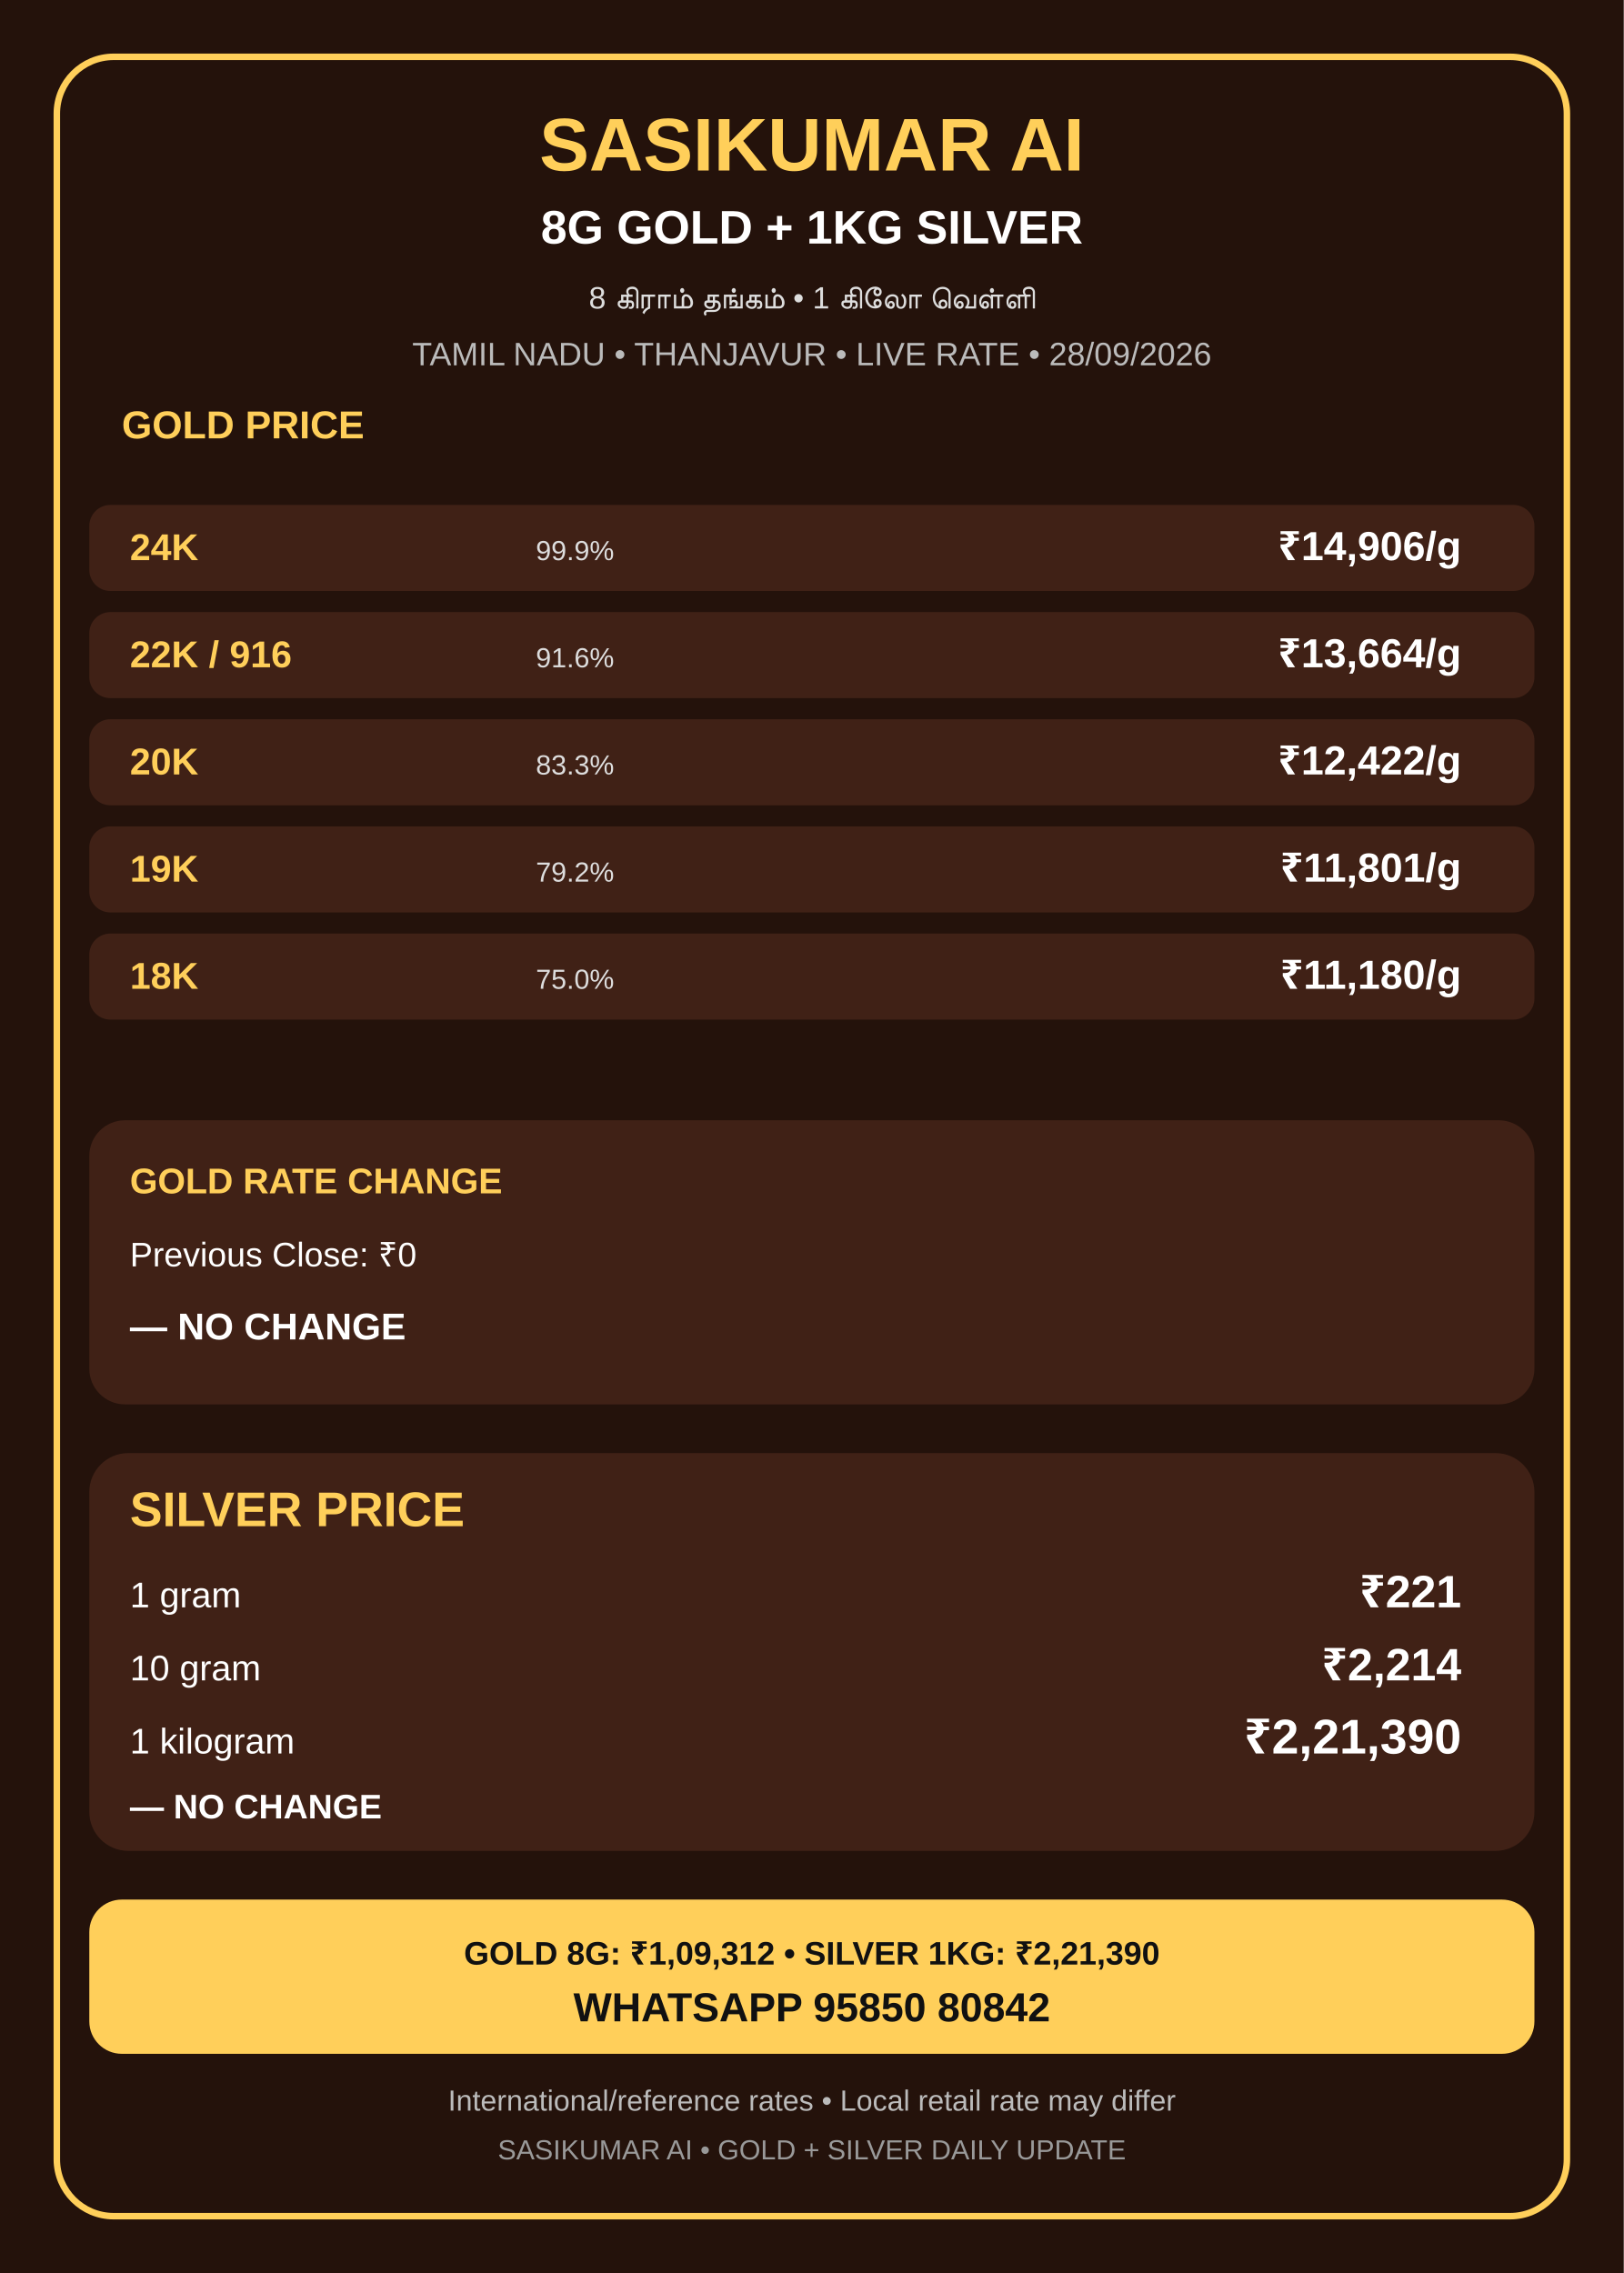
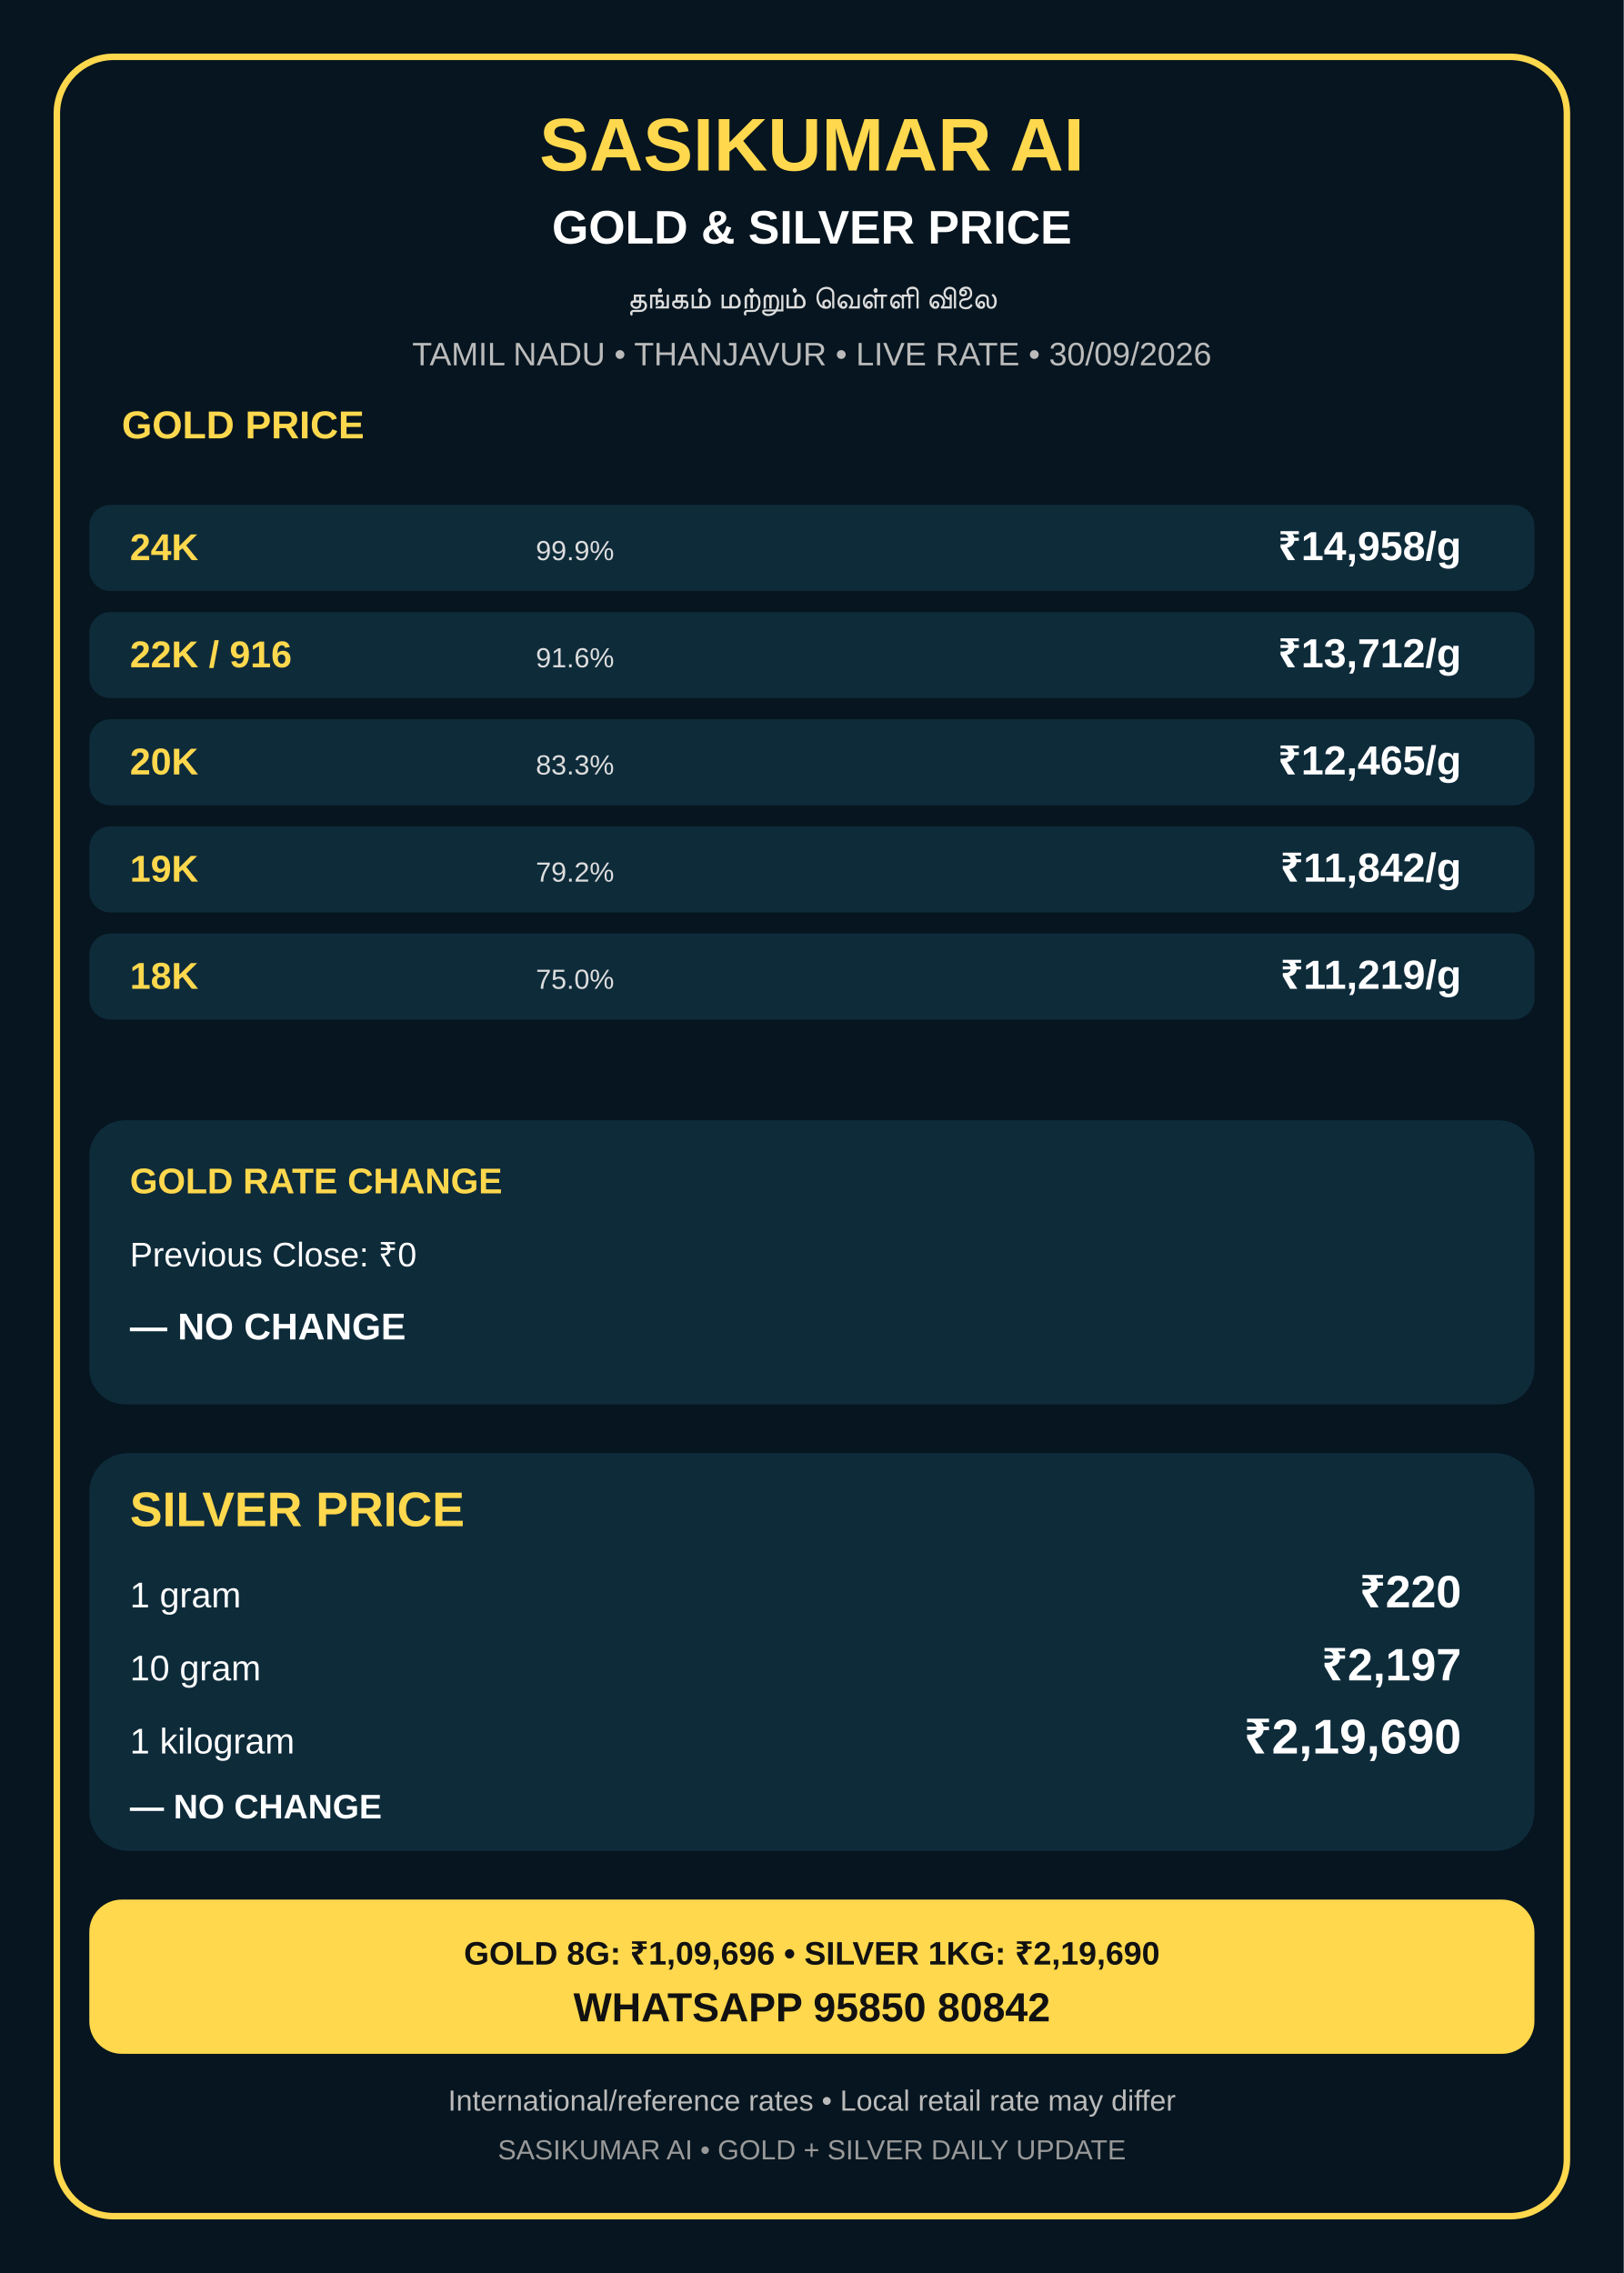
<svg xmlns="http://www.w3.org/2000/svg" width="1000" height="1400" viewBox="0 0 1000 1400">
-   <rect width="1000" height="1400" fill="#24120b" />
-   <rect x="35" y="35" width="930" height="1330" rx="35" fill="none" stroke="#ffcf5a" stroke-width="4" />
-   <text x="500" y="105" text-anchor="middle" font-family="Arial,sans-serif" font-size="46" font-weight="900" fill="#ffcf5a">SASIKUMAR AI</text>
-   <text x="500" y="150" text-anchor="middle" font-family="Arial,sans-serif" font-size="29" font-weight="800" fill="#ffffff">8G GOLD + 1KG SILVER</text>
-   <text x="500" y="190" text-anchor="middle" font-family="Arial,sans-serif" font-size="19" fill="#dddddd">8 கிராம் தங்கம் • 1 கிலோ வெள்ளி</text>
-   <text x="500" y="225" text-anchor="middle" font-family="Arial,sans-serif" font-size="20" fill="#bbbbbb">TAMIL NADU • THANJAVUR • LIVE RATE • 28/09/2026</text>
-   <text x="75" y="270" font-family="Arial,sans-serif" font-size="24" font-weight="900" fill="#ffcf5a">GOLD PRICE</text>
-   <rect x="55" y="311" width="890" height="53" rx="13" fill="#402116" />
-   <text x="80" y="345" font-family="Arial,sans-serif" font-size="23" font-weight="700" fill="#ffcf5a">24K</text>
+   <rect width="1000" height="1400" fill="#06151f" />
+   <rect x="35" y="35" width="930" height="1330" rx="35" fill="none" stroke="#ffd84d" stroke-width="4" />
+   <text x="500" y="105" text-anchor="middle" font-family="Arial,sans-serif" font-size="46" font-weight="900" fill="#ffd84d">SASIKUMAR AI</text>
+   <text x="500" y="150" text-anchor="middle" font-family="Arial,sans-serif" font-size="29" font-weight="800" fill="#ffffff">GOLD &amp; SILVER PRICE</text>
+   <text x="500" y="190" text-anchor="middle" font-family="Arial,sans-serif" font-size="19" fill="#dddddd">தங்கம் மற்றும் வெள்ளி விலை</text>
+   <text x="500" y="225" text-anchor="middle" font-family="Arial,sans-serif" font-size="20" fill="#bbbbbb">TAMIL NADU • THANJAVUR • LIVE RATE • 30/09/2026</text>
+   <text x="75" y="270" font-family="Arial,sans-serif" font-size="24" font-weight="900" fill="#ffd84d">GOLD PRICE</text>
+   <rect x="55" y="311" width="890" height="53" rx="13" fill="#0e2b3a" />
+   <text x="80" y="345" font-family="Arial,sans-serif" font-size="23" font-weight="700" fill="#ffd84d">24K</text>
  <text x="330" y="345" font-family="Arial,sans-serif" font-size="17" fill="#dddddd">99.9%</text>
-   <text x="900" y="345" text-anchor="end" font-family="Arial,sans-serif" font-size="25" font-weight="700" fill="#ffffff">₹14,906/g</text>
-   <rect x="55" y="377" width="890" height="53" rx="13" fill="#402116" />
-   <text x="80" y="411" font-family="Arial,sans-serif" font-size="23" font-weight="700" fill="#ffcf5a">22K / 916</text>
+   <text x="900" y="345" text-anchor="end" font-family="Arial,sans-serif" font-size="25" font-weight="700" fill="#ffffff">₹14,958/g</text>
+   <rect x="55" y="377" width="890" height="53" rx="13" fill="#0e2b3a" />
+   <text x="80" y="411" font-family="Arial,sans-serif" font-size="23" font-weight="700" fill="#ffd84d">22K / 916</text>
  <text x="330" y="411" font-family="Arial,sans-serif" font-size="17" fill="#dddddd">91.6%</text>
-   <text x="900" y="411" text-anchor="end" font-family="Arial,sans-serif" font-size="25" font-weight="700" fill="#ffffff">₹13,664/g</text>
-   <rect x="55" y="443" width="890" height="53" rx="13" fill="#402116" />
-   <text x="80" y="477" font-family="Arial,sans-serif" font-size="23" font-weight="700" fill="#ffcf5a">20K</text>
+   <text x="900" y="411" text-anchor="end" font-family="Arial,sans-serif" font-size="25" font-weight="700" fill="#ffffff">₹13,712/g</text>
+   <rect x="55" y="443" width="890" height="53" rx="13" fill="#0e2b3a" />
+   <text x="80" y="477" font-family="Arial,sans-serif" font-size="23" font-weight="700" fill="#ffd84d">20K</text>
  <text x="330" y="477" font-family="Arial,sans-serif" font-size="17" fill="#dddddd">83.3%</text>
-   <text x="900" y="477" text-anchor="end" font-family="Arial,sans-serif" font-size="25" font-weight="700" fill="#ffffff">₹12,422/g</text>
-   <rect x="55" y="509" width="890" height="53" rx="13" fill="#402116" />
-   <text x="80" y="543" font-family="Arial,sans-serif" font-size="23" font-weight="700" fill="#ffcf5a">19K</text>
+   <text x="900" y="477" text-anchor="end" font-family="Arial,sans-serif" font-size="25" font-weight="700" fill="#ffffff">₹12,465/g</text>
+   <rect x="55" y="509" width="890" height="53" rx="13" fill="#0e2b3a" />
+   <text x="80" y="543" font-family="Arial,sans-serif" font-size="23" font-weight="700" fill="#ffd84d">19K</text>
  <text x="330" y="543" font-family="Arial,sans-serif" font-size="17" fill="#dddddd">79.2%</text>
-   <text x="900" y="543" text-anchor="end" font-family="Arial,sans-serif" font-size="25" font-weight="700" fill="#ffffff">₹11,801/g</text>
-   <rect x="55" y="575" width="890" height="53" rx="13" fill="#402116" />
-   <text x="80" y="609" font-family="Arial,sans-serif" font-size="23" font-weight="700" fill="#ffcf5a">18K</text>
+   <text x="900" y="543" text-anchor="end" font-family="Arial,sans-serif" font-size="25" font-weight="700" fill="#ffffff">₹11,842/g</text>
+   <rect x="55" y="575" width="890" height="53" rx="13" fill="#0e2b3a" />
+   <text x="80" y="609" font-family="Arial,sans-serif" font-size="23" font-weight="700" fill="#ffd84d">18K</text>
  <text x="330" y="609" font-family="Arial,sans-serif" font-size="17" fill="#dddddd">75.0%</text>
-   <text x="900" y="609" text-anchor="end" font-family="Arial,sans-serif" font-size="25" font-weight="700" fill="#ffffff">₹11,180/g</text>
-   <rect x="55" y="690" width="890" height="175" rx="22" fill="#402116" />
-   <text x="80" y="735" font-family="Arial,sans-serif" font-size="22" font-weight="900" fill="#ffcf5a">GOLD RATE CHANGE</text>
+   <text x="900" y="609" text-anchor="end" font-family="Arial,sans-serif" font-size="25" font-weight="700" fill="#ffffff">₹11,219/g</text>
+   <rect x="55" y="690" width="890" height="175" rx="22" fill="#0e2b3a" />
+   <text x="80" y="735" font-family="Arial,sans-serif" font-size="22" font-weight="900" fill="#ffd84d">GOLD RATE CHANGE</text>
  <text x="80" y="780" font-family="Arial,sans-serif" font-size="21" fill="#ffffff">Previous Close: ₹0</text>
  <text x="80" y="825" font-family="Arial,sans-serif" font-size="23" font-weight="800" fill="#ffffff">— NO CHANGE</text>
-   <rect x="55" y="895" width="890" height="245" rx="24" fill="#402116" />
-   <text x="80" y="940" font-family="Arial,sans-serif" font-size="30" font-weight="900" fill="#ffcf5a">SILVER PRICE</text>
+   <rect x="55" y="895" width="890" height="245" rx="24" fill="#0e2b3a" />
+   <text x="80" y="940" font-family="Arial,sans-serif" font-size="30" font-weight="900" fill="#ffd84d">SILVER PRICE</text>
  <text x="80" y="990" font-family="Arial,sans-serif" font-size="22" fill="#ffffff">1 gram</text>
-   <text x="900" y="990" text-anchor="end" font-family="Arial,sans-serif" font-size="28" font-weight="800" fill="#ffffff">₹221</text>
+   <text x="900" y="990" text-anchor="end" font-family="Arial,sans-serif" font-size="28" font-weight="800" fill="#ffffff">₹220</text>
  <text x="80" y="1035" font-family="Arial,sans-serif" font-size="22" fill="#ffffff">10 gram</text>
-   <text x="900" y="1035" text-anchor="end" font-family="Arial,sans-serif" font-size="28" font-weight="800" fill="#ffffff">₹2,214</text>
+   <text x="900" y="1035" text-anchor="end" font-family="Arial,sans-serif" font-size="28" font-weight="800" fill="#ffffff">₹2,197</text>
  <text x="80" y="1080" font-family="Arial,sans-serif" font-size="22" fill="#ffffff">1 kilogram</text>
-   <text x="900" y="1080" text-anchor="end" font-family="Arial,sans-serif" font-size="30" font-weight="900" fill="#ffffff">₹2,21,390</text>
+   <text x="900" y="1080" text-anchor="end" font-family="Arial,sans-serif" font-size="30" font-weight="900" fill="#ffffff">₹2,19,690</text>
  <text x="80" y="1120" font-family="Arial,sans-serif" font-size="21" font-weight="800" fill="#ffffff">— NO CHANGE</text>
-   <rect x="55" y="1170" width="890" height="95" rx="20" fill="#ffcf5a" />
-   <text x="500" y="1210" text-anchor="middle" font-family="Arial,sans-serif" font-size="20" font-weight="900" fill="#111111">GOLD 8G: ₹1,09,312 • SILVER 1KG: ₹2,21,390</text>
+   <rect x="55" y="1170" width="890" height="95" rx="20" fill="#ffd84d" />
+   <text x="500" y="1210" text-anchor="middle" font-family="Arial,sans-serif" font-size="20" font-weight="900" fill="#111111">GOLD 8G: ₹1,09,696 • SILVER 1KG: ₹2,19,690</text>
  <text x="500" y="1245" text-anchor="middle" font-family="Arial,sans-serif" font-size="25" font-weight="900" fill="#111111">WHATSAPP 95850 80842</text>
  <text x="500" y="1300" text-anchor="middle" font-family="Arial,sans-serif" font-size="18" fill="#bbbbbb">International/reference rates • Local retail rate may differ</text>
  <text x="500" y="1330" text-anchor="middle" font-family="Arial,sans-serif" font-size="17" fill="#999999">SASIKUMAR AI • GOLD + SILVER DAILY UPDATE</text>
</svg>
